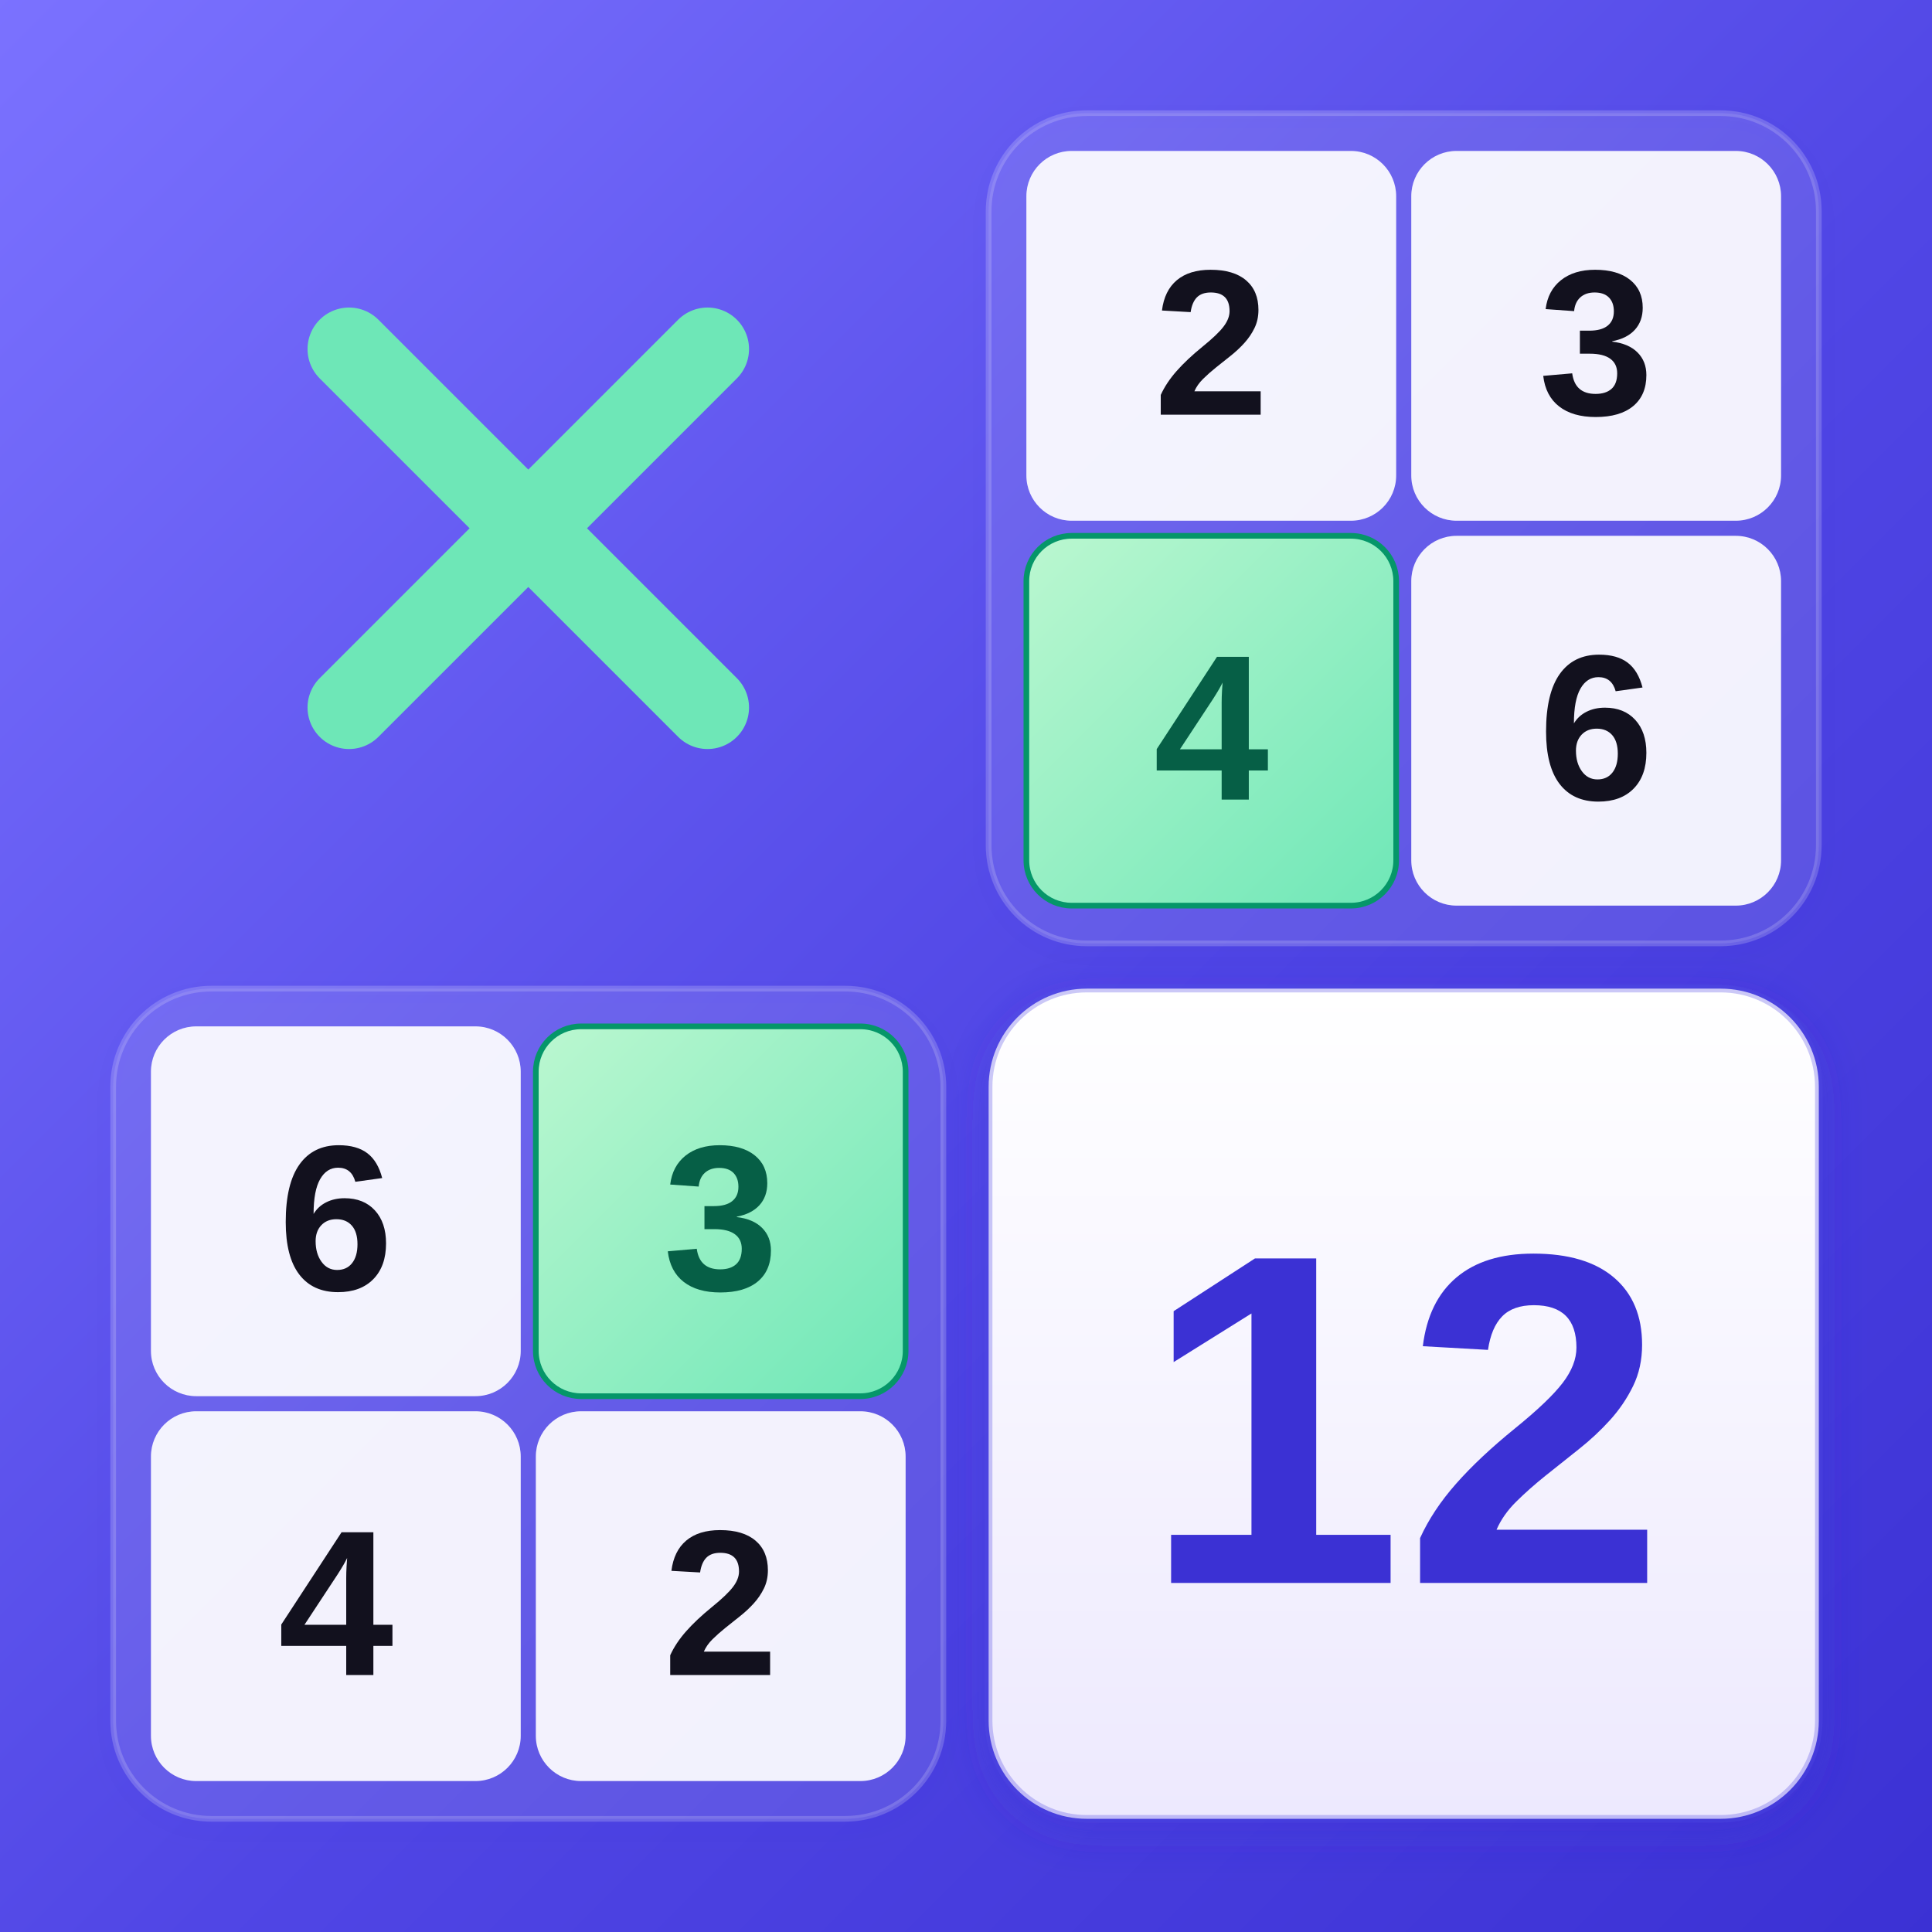
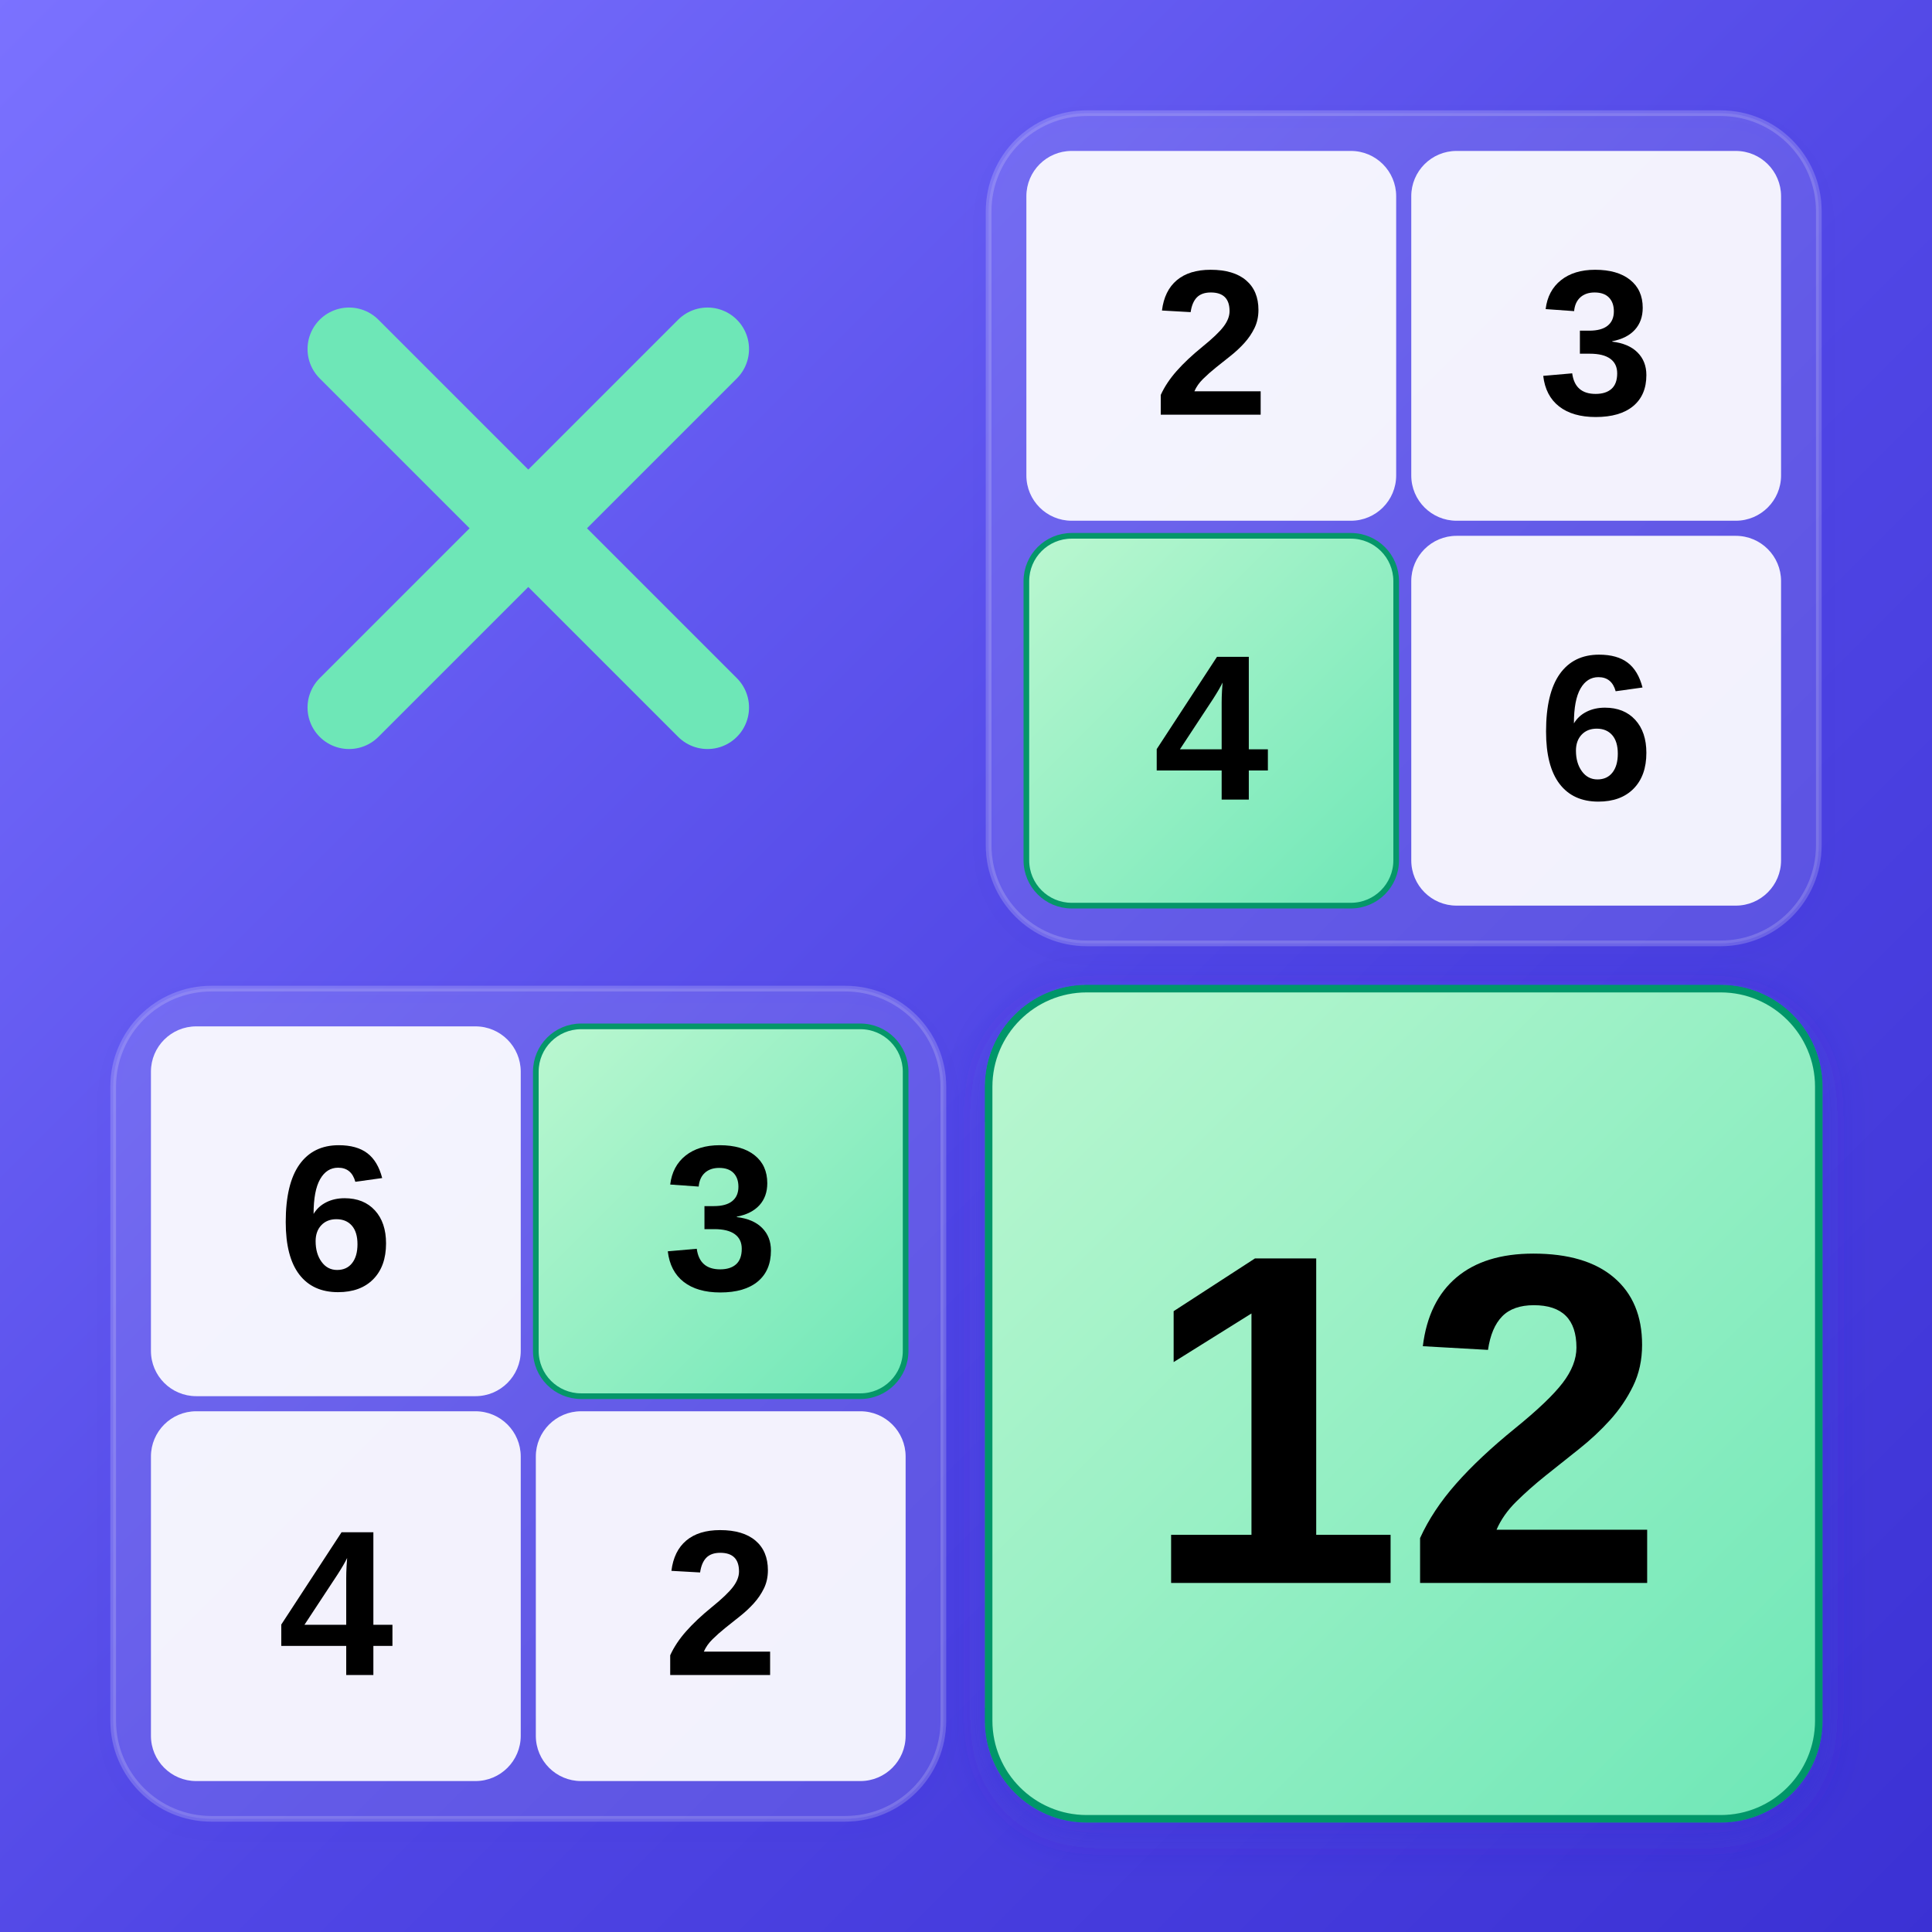
<svg xmlns="http://www.w3.org/2000/svg" width="1024" height="1024" viewBox="0 0 1024 1024">
  <defs>
    <linearGradient id="appBg" x1="0%" y1="0%" x2="100%" y2="100%">
      <stop offset="0%" stop-color="#7B72FF" />
      <stop offset="55%" stop-color="#5046E5" />
      <stop offset="100%" stop-color="#3B31D4" />
    </linearGradient>
    <linearGradient id="solvedGrad" x1="0%" y1="0%" x2="100%" y2="100%">
      <stop offset="0%" stop-color="#bbf7d0" />
      <stop offset="100%" stop-color="#6ee7b7" />
-     </linearGradient>
-     <linearGradient id="heroGrad" x1="0%" y1="0%" x2="0%" y2="100%">
-       <stop offset="0%" stop-color="#ffffff" />
-       <stop offset="100%" stop-color="#ede9fe" />
    </linearGradient>
    <filter id="cellShadow" x="-8%" y="-8%" width="116%" height="116%">
      <feDropShadow dx="0" dy="4" stdDeviation="8" flood-color="#3B31D4" flood-opacity="0.20" />
    </filter>
    <filter id="heroShadow" x="-8%" y="-8%" width="116%" height="116%">
      <feDropShadow dx="0" dy="6" stdDeviation="12" flood-color="#3B31D4" flood-opacity="0.28" />
    </filter>
    <filter id="checkGlow" x="-40%" y="-40%" width="180%" height="180%">
      <feDropShadow dx="0" dy="0" stdDeviation="10" flood-color="#059669" flood-opacity="0.80" />
    </filter>
  </defs>
  <rect width="1024" height="1024" fill="url(#appBg)" />
  <g stroke="#6ee7b7" stroke-width="44" stroke-linecap="round">
    <line x1="185" y1="185" x2="375" y2="375" />
    <line x1="375" y1="185" x2="185" y2="375" />
  </g>
  <g filter="url(#cellShadow)">
    <rect x="524" y="60" width="440" height="440" rx="52" fill="rgba(255,255,255,0.10)" stroke="rgba(255,255,255,0.18)" stroke-width="3" />
  </g>
  <rect x="544" y="80" width="196" height="196" rx="24" fill="rgba(255,255,255,0.92)" />
-   <text x="642" y="178" dy="0.38em" font-family="'Arial Black',Arial,sans-serif" font-weight="900" font-size="110" fill="#12111E" text-anchor="middle">2</text>
+   <text x="642" y="178" dy="0.38em" font-family="'Arial Black',Arial,sans-serif" font-weight="900" font-size="110" fill="#000000" text-anchor="middle">2</text>
  <rect x="748" y="80" width="196" height="196" rx="24" fill="rgba(255,255,255,0.92)" />
-   <text x="846" y="178" dy="0.38em" font-family="'Arial Black',Arial,sans-serif" font-weight="900" font-size="110" fill="#12111E" text-anchor="middle">3</text>
+   <text x="846" y="178" dy="0.38em" font-family="'Arial Black',Arial,sans-serif" font-weight="900" font-size="110" fill="#000000" text-anchor="middle">3</text>
  <rect x="544" y="284" width="196" height="196" rx="24" fill="url(#solvedGrad)" stroke="#059669" stroke-width="3" />
-   <text x="642" y="382" dy="0.38em" font-family="'Arial Black',Arial,sans-serif" font-weight="900" font-size="110" fill="#065f46" text-anchor="middle">4</text>
+   <text x="642" y="382" dy="0.38em" font-family="'Arial Black',Arial,sans-serif" font-weight="900" font-size="110" fill="#000000" text-anchor="middle">4</text>
  <rect x="748" y="284" width="196" height="196" rx="24" fill="rgba(255,255,255,0.92)" />
-   <text x="846" y="382" dy="0.38em" font-family="'Arial Black',Arial,sans-serif" font-weight="900" font-size="110" fill="#12111E" text-anchor="middle">6</text>
+   <text x="846" y="382" dy="0.38em" font-family="'Arial Black',Arial,sans-serif" font-weight="900" font-size="110" fill="#000000" text-anchor="middle">6</text>
  <g filter="url(#cellShadow)">
    <rect x="60" y="524" width="440" height="440" rx="52" fill="rgba(255,255,255,0.10)" stroke="rgba(255,255,255,0.18)" stroke-width="3" />
  </g>
  <rect x="80" y="544" width="196" height="196" rx="24" fill="rgba(255,255,255,0.92)" />
-   <text x="178" y="642" dy="0.38em" font-family="'Arial Black',Arial,sans-serif" font-weight="900" font-size="110" fill="#12111E" text-anchor="middle">6</text>
+   <text x="178" y="642" dy="0.38em" font-family="'Arial Black',Arial,sans-serif" font-weight="900" font-size="110" fill="#000000" text-anchor="middle">6</text>
  <rect x="284" y="544" width="196" height="196" rx="24" fill="url(#solvedGrad)" stroke="#059669" stroke-width="3" />
-   <text x="382" y="642" dy="0.38em" font-family="'Arial Black',Arial,sans-serif" font-weight="900" font-size="110" fill="#065f46" text-anchor="middle">3</text>
+   <text x="382" y="642" dy="0.38em" font-family="'Arial Black',Arial,sans-serif" font-weight="900" font-size="110" fill="#000000" text-anchor="middle">3</text>
  <rect x="80" y="748" width="196" height="196" rx="24" fill="rgba(255,255,255,0.92)" />
-   <text x="178" y="846" dy="0.38em" font-family="'Arial Black',Arial,sans-serif" font-weight="900" font-size="110" fill="#12111E" text-anchor="middle">4</text>
+   <text x="178" y="846" dy="0.38em" font-family="'Arial Black',Arial,sans-serif" font-weight="900" font-size="110" fill="#000000" text-anchor="middle">4</text>
  <rect x="284" y="748" width="196" height="196" rx="24" fill="rgba(255,255,255,0.92)" />
-   <text x="382" y="846" dy="0.38em" font-family="'Arial Black',Arial,sans-serif" font-weight="900" font-size="110" fill="#12111E" text-anchor="middle">2</text>
+   <text x="382" y="846" dy="0.38em" font-family="'Arial Black',Arial,sans-serif" font-weight="900" font-size="110" fill="#000000" text-anchor="middle">2</text>
  <g filter="url(#heroShadow)">
-     <rect x="524" y="524" width="440" height="440" rx="52" fill="url(#heroGrad)" stroke="rgba(80,70,229,0.30)" stroke-width="4" />
+     <rect x="524" y="524" width="440" height="440" rx="52" fill="url(#solvedGrad)" stroke="#059669" stroke-width="4" />
  </g>
-   <text x="744" y="744" dy="0.38em" font-family="'Arial Black',Arial,sans-serif" font-weight="900" font-size="250" fill="#3B31D4" text-anchor="middle">12</text>
+   <text x="744" y="744" dy="0.38em" font-family="'Arial Black',Arial,sans-serif" font-weight="900" font-size="250" fill="#000000" text-anchor="middle">12</text>
</svg>
